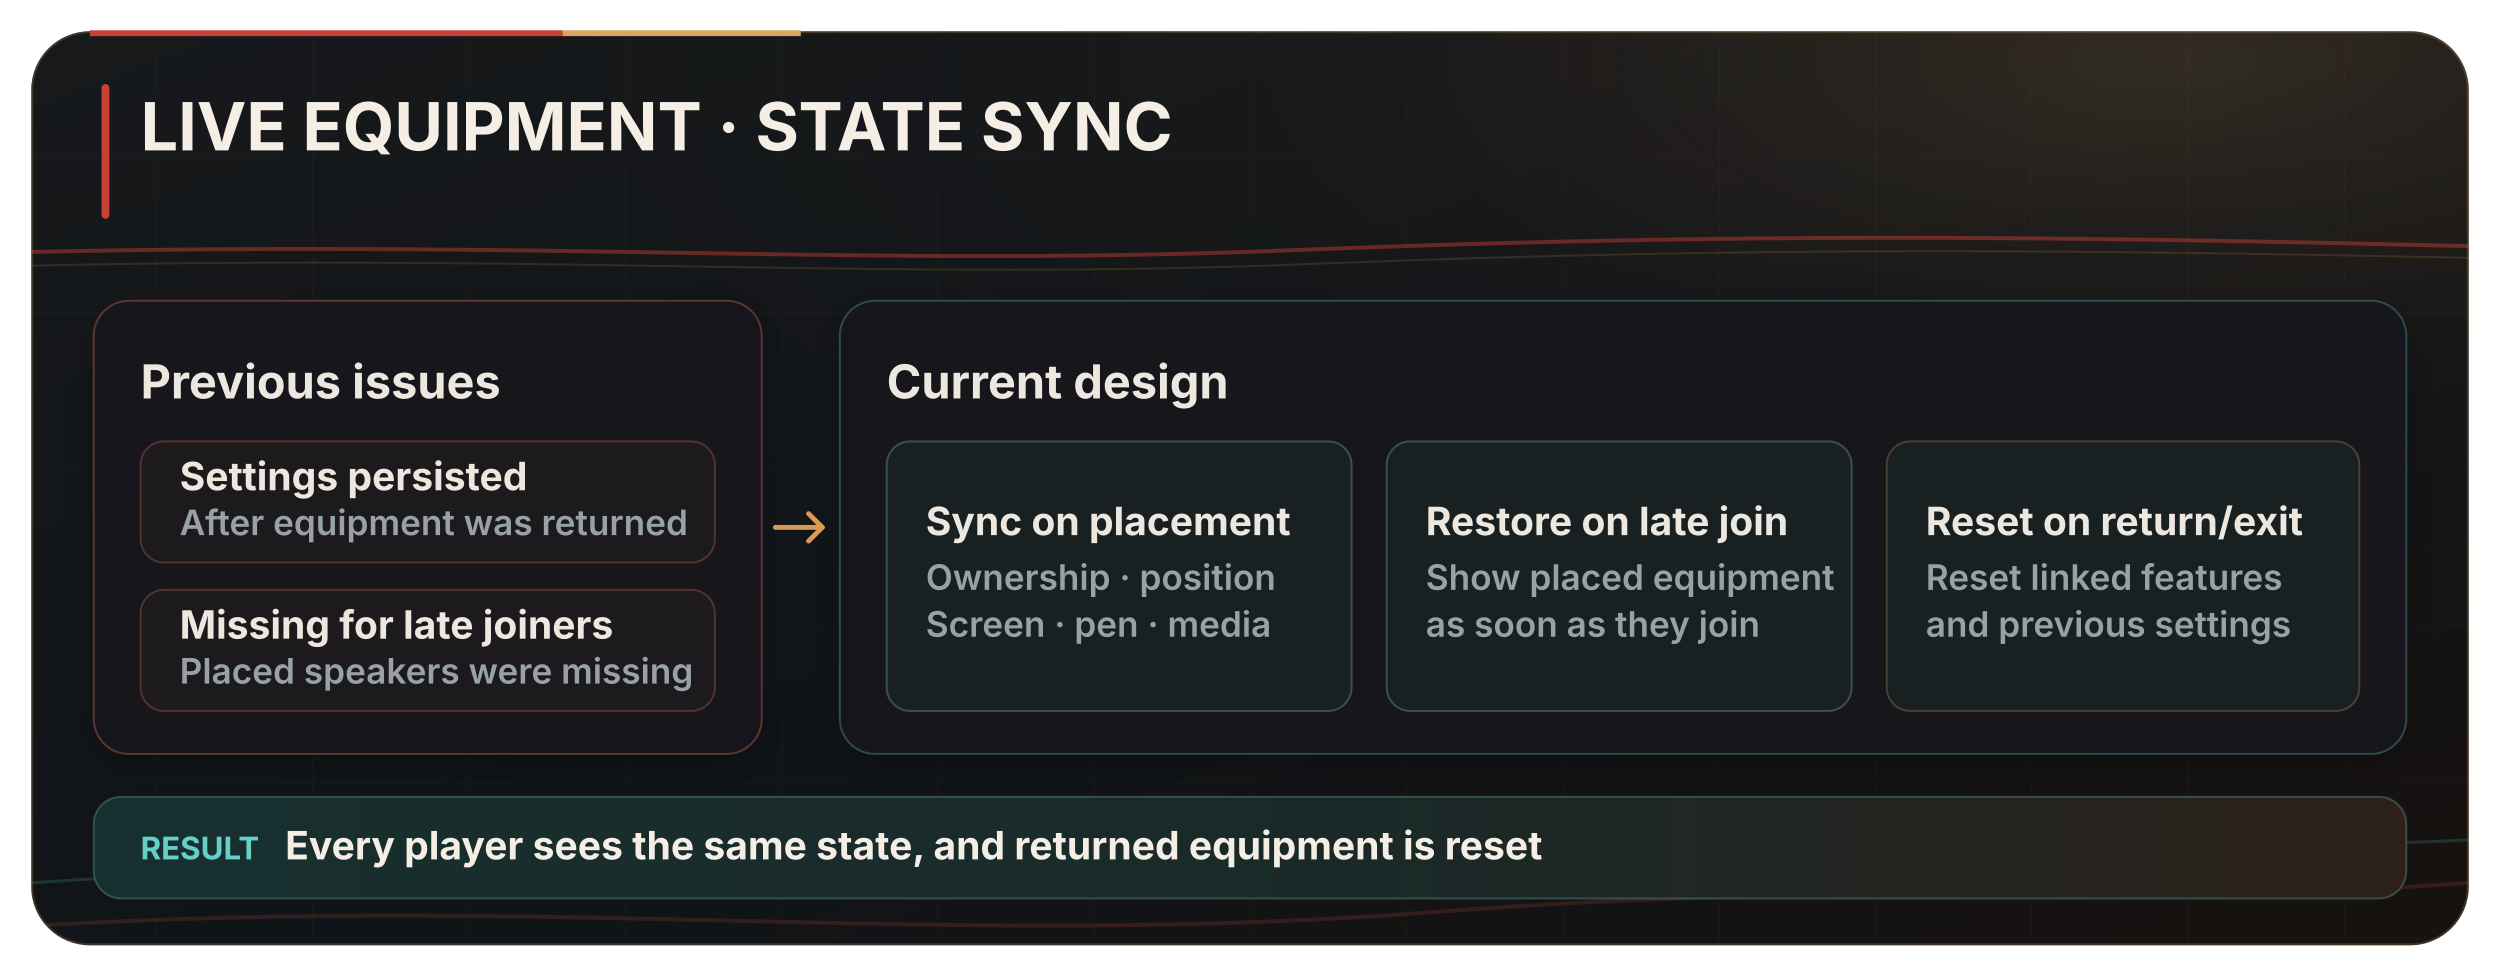
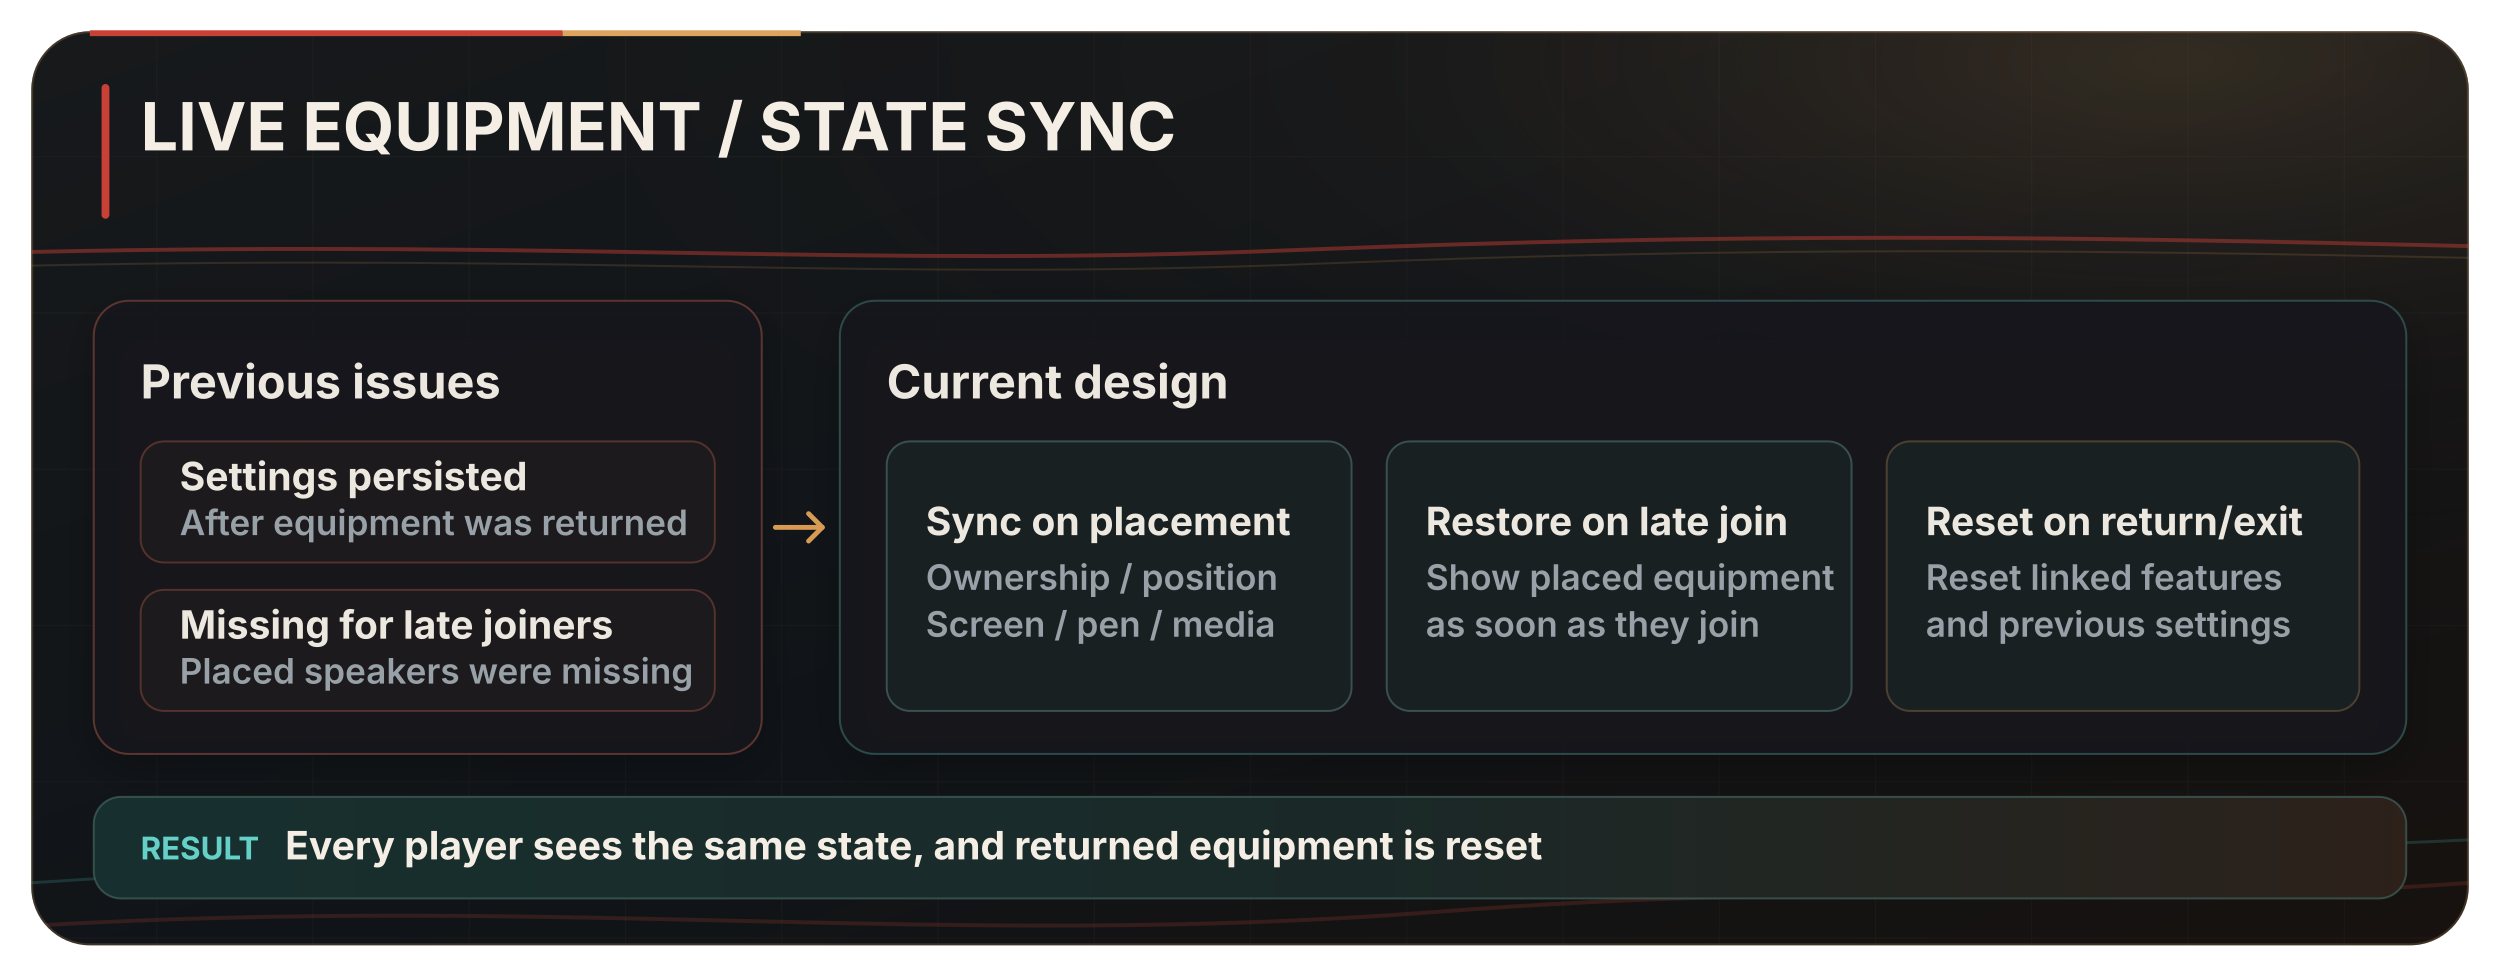
<svg xmlns="http://www.w3.org/2000/svg" width="1280" height="500" viewBox="0 0 1280 500" role="img" aria-labelledby="title desc">
  <defs>
    <linearGradient id="panelBackground" x1="0" y1="0" x2="1" y2="1">
      <stop offset="0" stop-color="#17191b" />
      <stop offset="0.55" stop-color="#101418" />
      <stop offset="1" stop-color="#17120f" />
    </linearGradient>
    <radialGradient id="stationLight" cx="88%" cy="3%" r="76%">
      <stop offset="0" stop-color="#d69a50" stop-opacity="0.17" />
      <stop offset="0.42" stop-color="#a46531" stop-opacity="0.045" />
      <stop offset="1" stop-color="#000000" stop-opacity="0" />
    </radialGradient>
    <linearGradient id="resultBar" x1="0" y1="0" x2="1" y2="0">
      <stop offset="0" stop-color="#17302f" />
      <stop offset="0.55" stop-color="#1a2928" />
      <stop offset="1" stop-color="#2d211a" />
    </linearGradient>
    <pattern id="streetGrid" width="80" height="80" patternUnits="userSpaceOnUse">
      <path d="M80 0H0V80" fill="none" stroke="#e9c08a" stroke-opacity="0.035" />
    </pattern>
    <filter id="cardShadow" x="-8%" y="-12%" width="116%" height="130%">
      <feDropShadow dx="0" dy="7" stdDeviation="10" flood-color="#000000" flood-opacity="0.24" />
    </filter>
    <clipPath id="panelClip">
      <rect x="16" y="16" width="1248" height="468" rx="30" />
    </clipPath>
    <style>
      text { font-family: Inter, "Segoe UI", sans-serif; }
      .title { fill: #f4eee5; font-size: 34px; font-weight: 750; }
      .section { fill: #ede8df; font-size: 24px; font-weight: 700; }
      .item-title { fill: #ede8df; font-size: 20px; font-weight: 700; }
      .item-body { fill: #97a1a7; font-size: 18px; font-weight: 600; }
      .result-label { fill: #64d0c8; font-size: 16px; font-weight: 750; }
      .result-text { fill: #f4eee5; font-size: 20px; font-weight: 700; }
    </style>
  </defs>
  <g clip-path="url(#panelClip)">
    <rect x="16" y="16" width="1248" height="468" rx="30" fill="url(#panelBackground)" />
    <rect x="16" y="16" width="1248" height="468" rx="30" fill="url(#stationLight)" />
    <rect x="16" y="16" width="1248" height="468" rx="30" fill="url(#streetGrid)" />
    <path d="M16 129 C290 123 445 137 664 128 C890 119 1055 121 1264 126" fill="none" stroke="#a83831" stroke-opacity="0.56" stroke-width="2" />
    <path d="M16 136 C295 130 456 144 675 135 C902 126 1068 128 1264 132" fill="none" stroke="#df9d53" stroke-opacity="0.16" />
    <path d="M16 452 C300 432 483 469 721 447 C943 427 1088 439 1264 430" fill="none" stroke="#54c9c2" stroke-opacity="0.18" stroke-width="1.5" />
    <path d="M16 474 C292 458 484 486 734 467 C951 450 1110 464 1264 452" fill="none" stroke="#b34236" stroke-opacity="0.22" stroke-width="2" />
  </g>
  <rect x="16.5" y="16.5" width="1247" height="467" rx="29.5" fill="none" stroke="#b98a55" stroke-opacity="0.26" />
  <path d="M46 17 H288" stroke="#c74137" stroke-width="3" />
  <path d="M288 17 H410" stroke="#dca45f" stroke-width="3" />
  <rect x="52" y="43" width="4" height="69" rx="2" fill="#c84036" />
-   <text x="72" y="77" class="title">LIVE EQUIPMENT · STATE SYNC</text>
+   <text x="72" y="77" class="title">LIVE EQUIPMENT / STATE SYNC</text>
  <g filter="url(#cardShadow)">
    <rect x="48" y="154" width="342" height="232" rx="18" fill="#17171a" fill-opacity="0.97" stroke="#6b3c35" stroke-opacity="0.82" />
    <rect x="430" y="154" width="802" height="232" rx="18" fill="#14191d" fill-opacity="0.97" stroke="#355553" stroke-opacity="0.82" />
  </g>
  <text x="72" y="204" class="section">Previous issues</text>
  <rect x="72" y="226" width="294" height="62" rx="12" fill="#1c1a1c" stroke="#6b3c35" stroke-opacity="0.72" />
  <text x="92" y="251" class="item-title">Settings persisted</text>
  <text x="92" y="274" class="item-body">After equipment was returned</text>
  <rect x="72" y="302" width="294" height="62" rx="12" fill="#1c1a1c" stroke="#6b3c35" stroke-opacity="0.72" />
  <text x="92" y="327" class="item-title">Missing for late joiners</text>
  <text x="92" y="350" class="item-body">Placed speakers were missing</text>
  <path d="M397 270 H421" stroke="#d79b54" stroke-width="2.5" stroke-linecap="round" />
  <path d="M414 263 L421 270 L414 277" fill="none" stroke="#d79b54" stroke-width="2.5" stroke-linecap="round" stroke-linejoin="round" />
  <text x="454" y="204" class="section">Current design</text>
  <rect x="454" y="226" width="238" height="138" rx="12" fill="#192022" stroke="#42615e" stroke-opacity="0.78" />
  <text x="474" y="274" class="item-title">Sync on placement</text>
-   <text x="474" y="302" class="item-body">Ownership · position</text>
-   <text x="474" y="326" class="item-body">Screen · pen · media</text>
+   <text x="474" y="302" class="item-body">Ownership / position</text>
+   <text x="474" y="326" class="item-body">Screen / pen / media</text>
  <rect x="710" y="226" width="238" height="138" rx="12" fill="#192022" stroke="#42615e" stroke-opacity="0.78" />
  <text x="730" y="274" class="item-title">Restore on late join</text>
  <text x="730" y="302" class="item-body">Show placed equipment</text>
  <text x="730" y="326" class="item-body">as soon as they join</text>
  <rect x="966" y="226" width="242" height="138" rx="12" fill="#192022" stroke="#5b4b38" stroke-opacity="0.78" />
  <text x="986" y="274" class="item-title">Reset on return/exit</text>
  <text x="986" y="302" class="item-body">Reset linked features</text>
  <text x="986" y="326" class="item-body">and previous settings</text>
  <rect x="48" y="408" width="1184" height="52" rx="14" fill="url(#resultBar)" stroke="#42615e" stroke-opacity="0.72" />
  <text x="72" y="440" class="result-label">RESULT</text>
  <text x="146" y="440" class="result-text">Every player sees the same state, and returned equipment is reset</text>
</svg>
